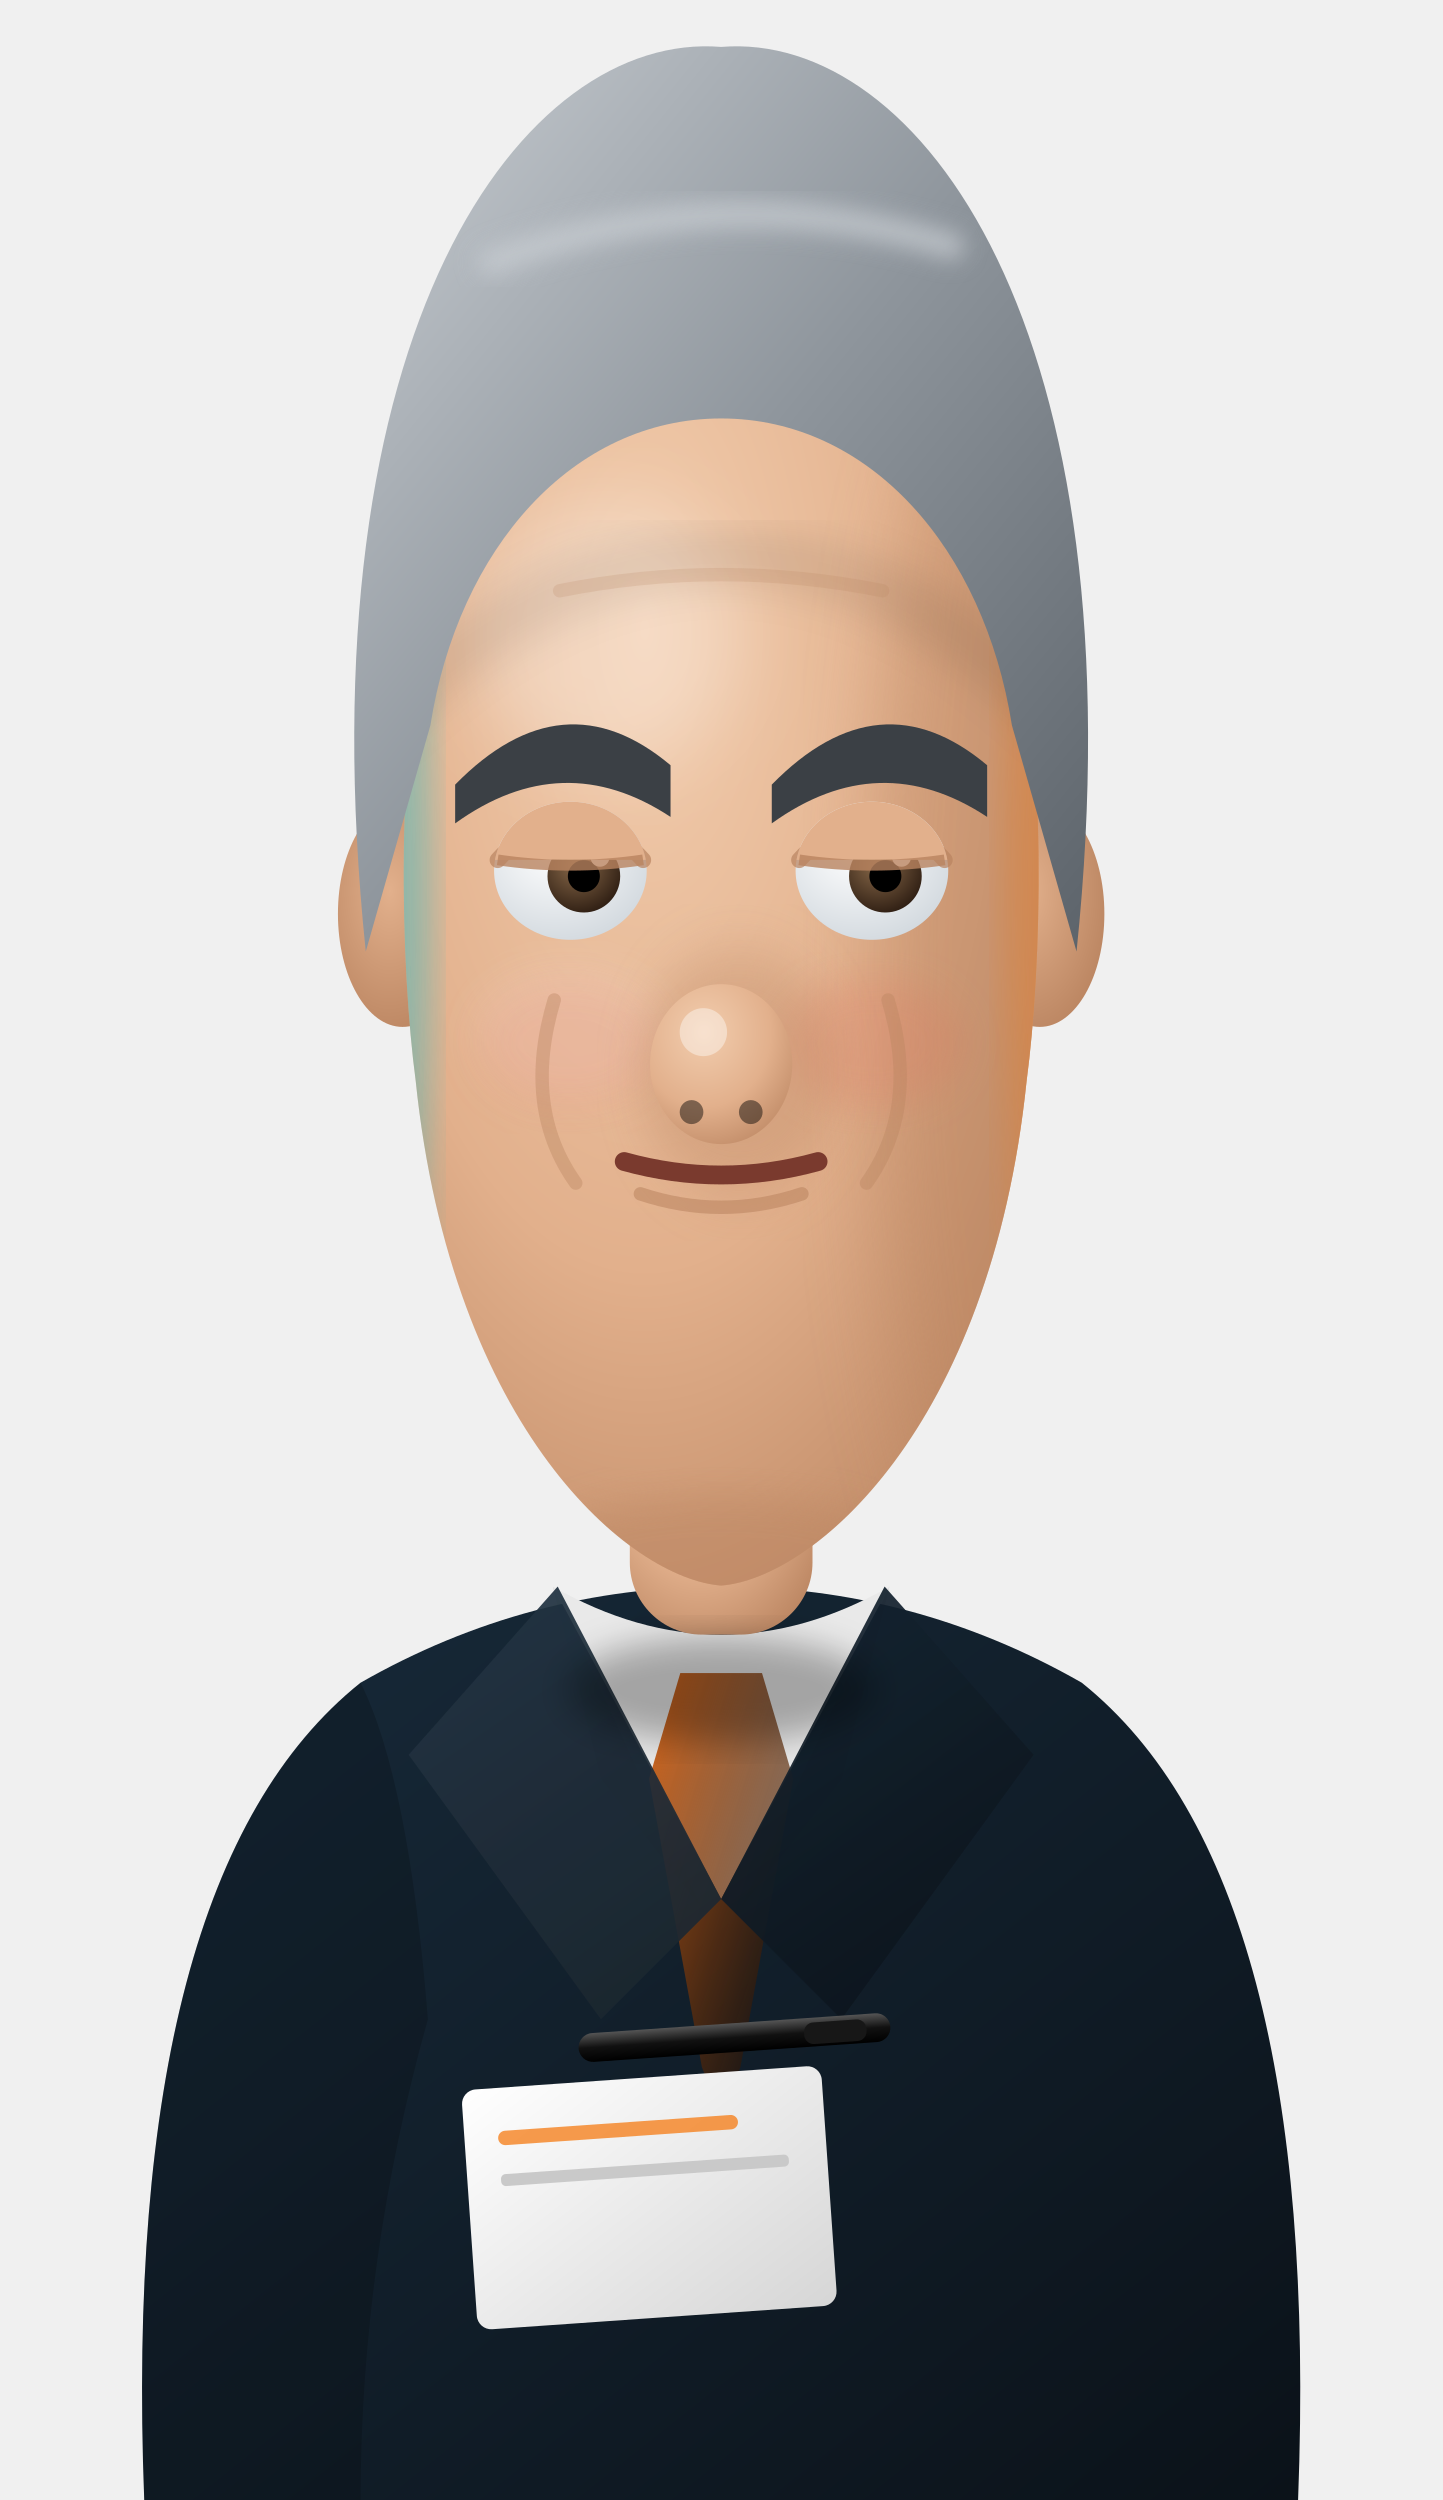
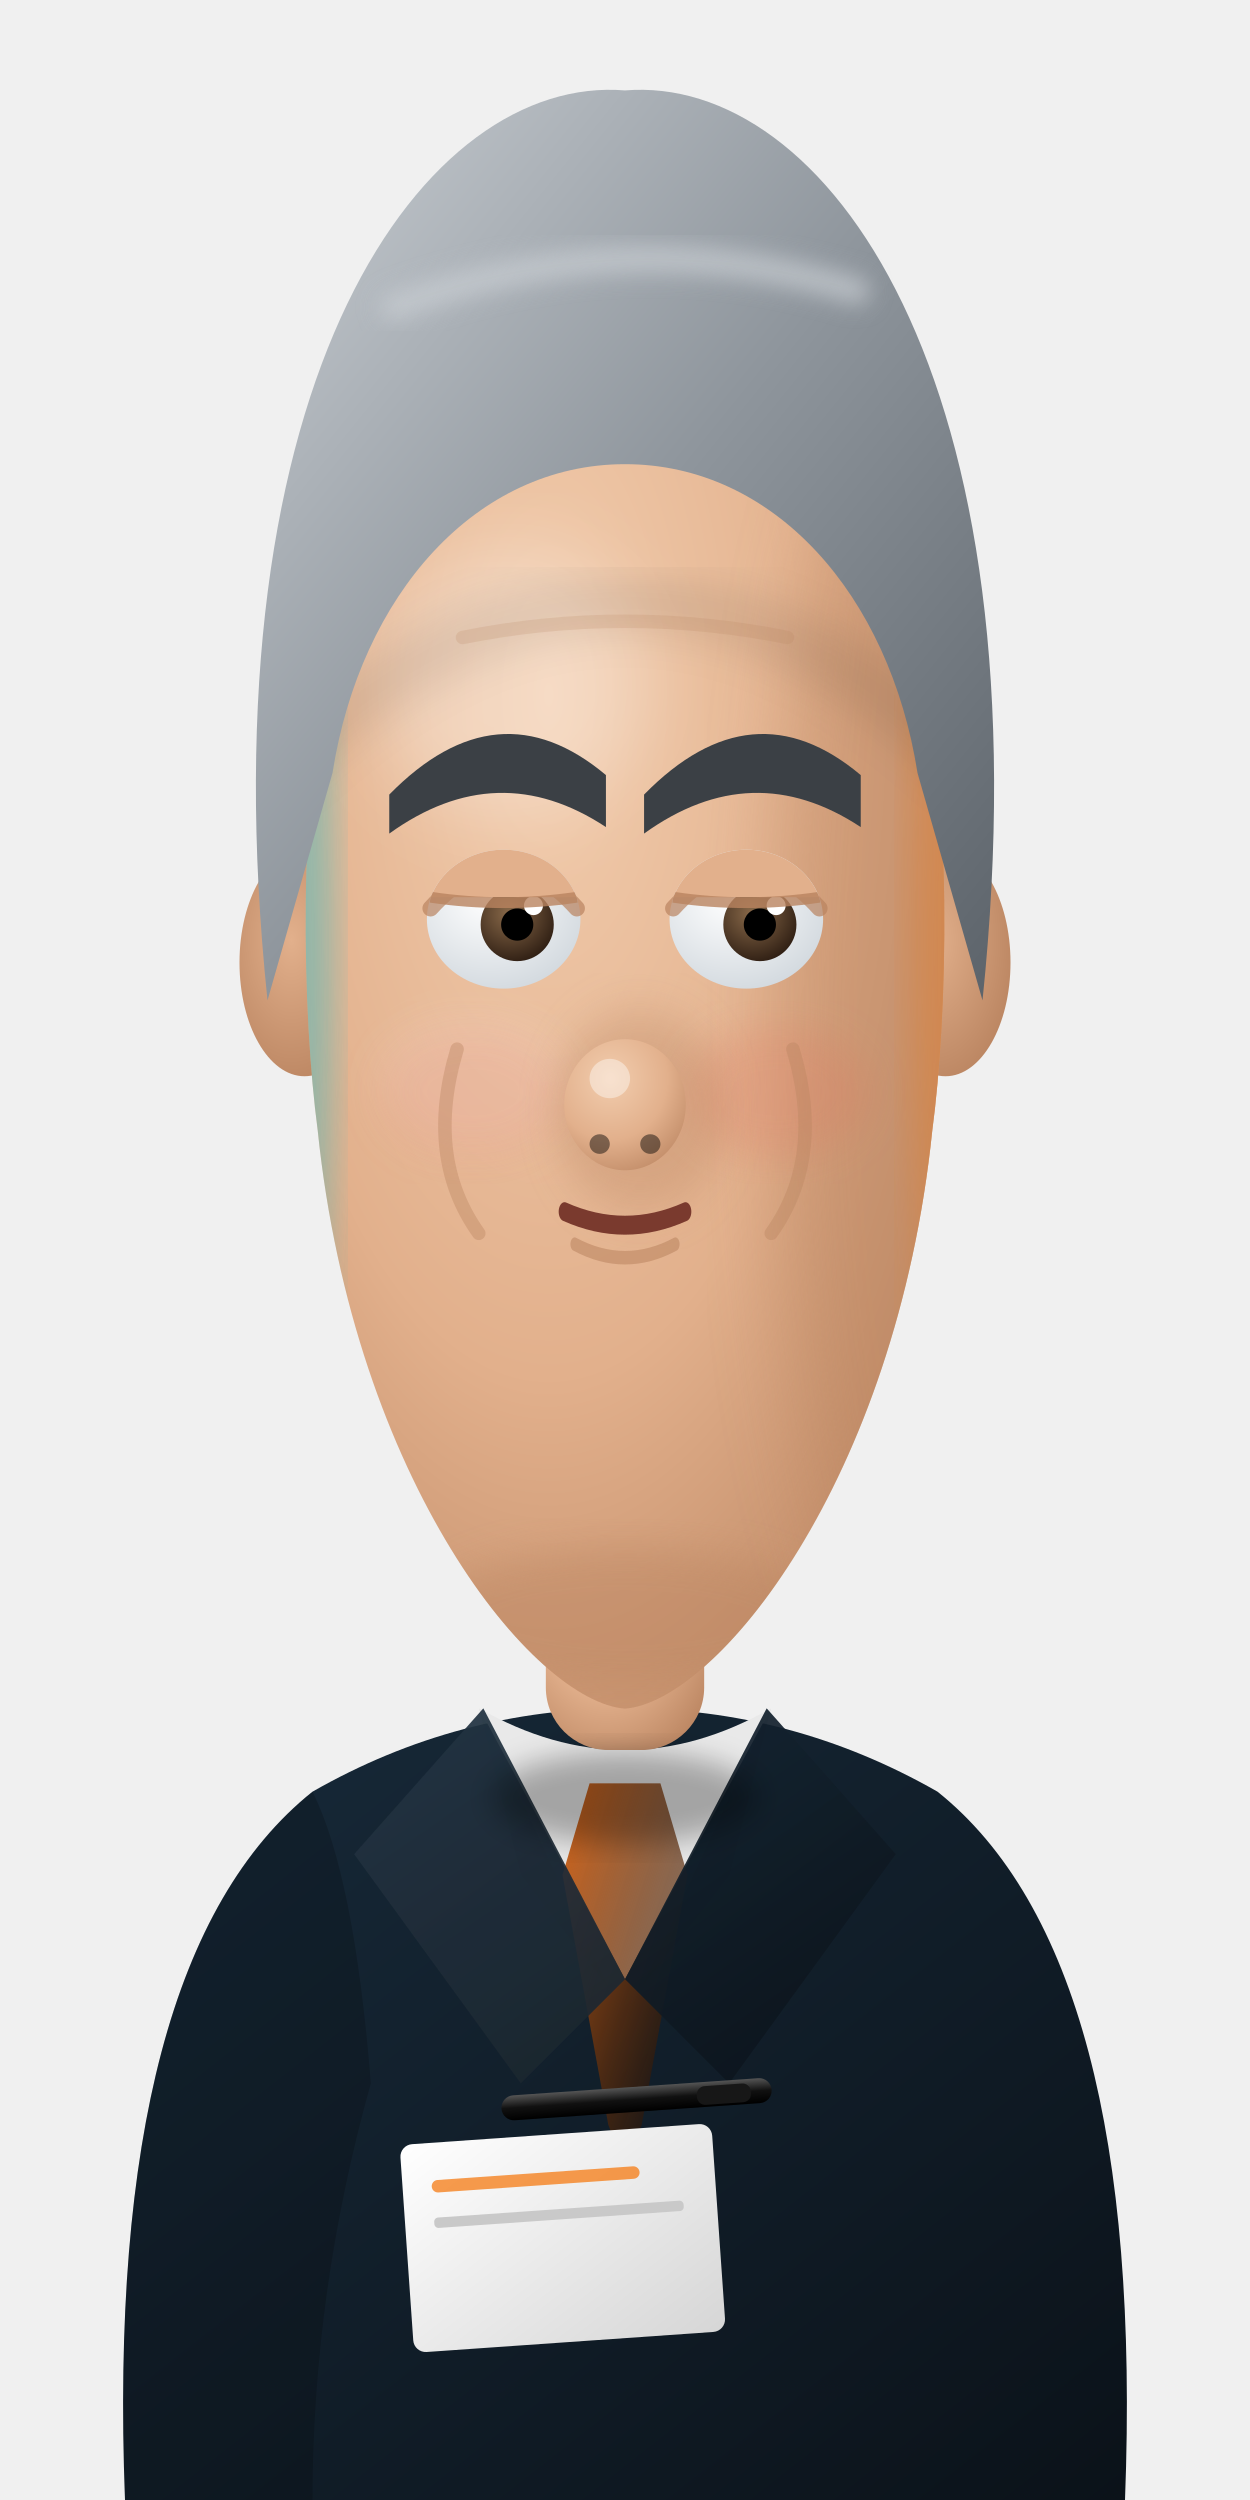
- <svg xmlns="http://www.w3.org/2000/svg" width="600" height="1040" viewBox="0 -140 600 1040">
+ <svg xmlns="http://www.w3.org/2000/svg" width="600" height="1200" viewBox="0 -300 600 1200">
  <defs>
    <radialGradient id="cavaco_skin" cx="38%" cy="30%" r="85%">
      <stop offset="0" stop-color="#F2CDAE" />
      <stop offset=".55" stop-color="#E2B08C" />
      <stop offset="1" stop-color="#B9835F" />
    </radialGradient>
    <radialGradient id="cavaco_ear" cx="40%" cy="40%" r="70%">
      <stop offset="0" stop-color="#E2B08C" />
      <stop offset="1" stop-color="#B9835F" />
    </radialGradient>
    <linearGradient id="cavaco_hair" x1="0" y1="0" x2="1" y2="1">
      <stop offset="0" stop-color="#C9CED3" />
      <stop offset=".5" stop-color="#8E959C" />
      <stop offset="1" stop-color="#5C636A" />
    </linearGradient>
    <linearGradient id="cavaco_suit" x1="0" y1="0" x2="1" y2="1">
      <stop offset="0" stop-color="#172A3A" />
      <stop offset="1" stop-color="#0b1219" />
    </linearGradient>
    <linearGradient id="cavaco_tie" x1="0" y1="0" x2="1" y2="1">
      <stop offset="0" stop-color="#D96516" />
      <stop offset="1" stop-color="#000" stop-opacity=".45" />
    </linearGradient>
    <radialGradient id="cavaco_eye" cx="40%" cy="35%" r="75%">
      <stop offset="0" stop-color="#fff" />
      <stop offset="1" stop-color="#cfd6dc" />
    </radialGradient>
    <radialGradient id="cavaco_iris" cx="40%" cy="35%" r="70%">
      <stop offset="0" stop-color="#8a6a4a" />
      <stop offset="1" stop-color="#2d1d12" />
    </radialGradient>
    <linearGradient id="cavaco_pap" x1="0" y1="0" x2="1" y2="1">
      <stop offset="0" stop-color="#fff" />
      <stop offset="1" stop-color="#d6d6d6" />
    </linearGradient>
    <linearGradient id="cavaco_pen" x1="0" y1="0" x2="0" y2="1">
      <stop offset="0" stop-color="#555" />
      <stop offset=".5" stop-color="#111" />
      <stop offset="1" stop-color="#000" />
    </linearGradient>
    <linearGradient id="cavaco_pasta" x1="0" y1="0" x2="1" y2="1">
      <stop offset="0" stop-color="#7a4a2a" />
      <stop offset="1" stop-color="#3b1d0d" />
    </linearGradient>
    <linearGradient id="cavaco_mic" x1="0" y1="0" x2="1" y2="0">
      <stop offset="0" stop-color="#999" />
      <stop offset=".5" stop-color="#eee" />
      <stop offset="1" stop-color="#555" />
    </linearGradient>
    <filter id="cavaco_bl" x="-20%" y="-20%" width="140%" height="140%">
      <feGaussianBlur stdDeviation="14" />
    </filter>
    <filter id="cavaco_bl2" x="-20%" y="-20%" width="140%" height="140%">
      <feGaussianBlur stdDeviation="7" />
    </filter>
    <filter id="cavaco_bl3" x="-20%" y="-50%" width="140%" height="200%">
      <feGaussianBlur stdDeviation="4" />
    </filter>
    <clipPath id="cavaco_hc">
-       <path d="M300 50 C424.44 50 424.44 287.5 413.46 370 C400.04 500 333.55 555 300 557.5 C266.45 555 199.96 500 186.54 370 C175.56 287.5 175.56 50 300 50Z" />
+       <path d="M300 50 C424.44 50 424.44 287.5 413.46 370 C400.04 500 333.55 581 300 583.5 C266.45 581 199.96 500 186.54 370 C175.56 287.5 175.56 50 300 50Z" />
    </clipPath>
  </defs>
  <ellipse cx="300" cy="884" rx="230" ry="16" fill="#000" opacity=".25" />
  <path d="M60 900 Q50 640 150 560 Q220 520 300 520 Q380 520 450 560 Q550 640 540 900Z" fill="url(#cavaco_suit)" />
  <path d="M60 900 Q50 640 150 560 Q170 600 178 700 Q150 800 150 900Z" fill="#000" opacity=".18" />
  <path d="M230 520 L300 650 L370 520 Q300 560 230 520Z" fill="#E9E9E9" />
  <path d="M230 520 L292 654 L250 600Z M370 520 L308 654 L350 600Z" fill="#000" opacity=".12" />
  <path d="M283 556 H317 L330 600 L308 720 L300 740 L292 720 L270 600Z" fill="url(#cavaco_tie)" />
  <path d="M232 520 L170 590 L250 700 L300 650Z M368 520 L430 590 L350 700 L300 650Z" fill="url(#cavaco_suit)" opacity=".92" />
  <path d="M232 520 L170 590 L250 700 L300 650Z" fill="#fff" opacity=".05" />
  <rect x="262" y="420" width="76" height="120" rx="30" fill="url(#cavaco_skin)" />
  <ellipse cx="300" cy="563" rx="64" ry="22" fill="#000" opacity=".3" filter="url(#cavaco_bl2)" />
-   <g transform="translate(300 500) scale(1.12) translate(-300 -540)">
+   <g transform="translate(300 500) scale(1.3) translate(-300 -568)">
    <ellipse cx="181.66" cy="308" rx="24" ry="42" fill="url(#cavaco_ear)" />
    <ellipse cx="418.34" cy="308" rx="24" ry="42" fill="url(#cavaco_ear)" />
-     <path d="M300 50 C424.44 50 424.44 287.5 413.46 370 C400.04 500 333.55 555 300 557.5 C266.45 555 199.96 500 186.54 370 C175.56 287.5 175.56 50 300 50Z" fill="url(#cavaco_skin)" />
+     <path d="M300 50 C424.44 50 424.44 287.5 413.46 370 C400.04 500 333.55 581 300 583.5 C266.45 581 199.96 500 186.54 370 C175.56 287.5 175.56 50 300 50Z" fill="url(#cavaco_skin)" />
    <g clip-path="url(#cavaco_hc)">
      <ellipse cx="422" cy="300" rx="16" ry="200" fill="#F58220" opacity=".6" filter="url(#cavaco_bl2)" />
      <ellipse cx="178" cy="300" rx="14" ry="175" fill="#22BBCB" opacity=".45" filter="url(#cavaco_bl2)" />
      <ellipse cx="415.9" cy="330" rx="61" ry="250" fill="#B9835F" opacity=".45" filter="url(#cavaco_bl)" />
      <ellipse cx="257.3" cy="205" rx="51.24" ry="50" fill="#fff" opacity=".28" filter="url(#cavaco_bl)" />
      <ellipse cx="243.88" cy="352" rx="34" ry="24" fill="#fff" opacity=".18" filter="url(#cavaco_bl2)" />
      <ellipse cx="356.12" cy="356" rx="34" ry="24" fill="#E0735F" opacity=".22" filter="url(#cavaco_bl2)" />
      <ellipse cx="243.88" cy="356" rx="34" ry="24" fill="#E0735F" opacity=".18" filter="url(#cavaco_bl2)" />
      <ellipse cx="300" cy="550" rx="73.2" ry="26" fill="#B9835F" opacity=".4" filter="url(#cavaco_bl2)" />
      <path d="M168 240 Q300 110 432 240" fill="none" stroke="#000" stroke-width="22" opacity=".08" filter="url(#cavaco_bl2)" />
    </g>
    <g fill="none" stroke="#B9835F" stroke-width="5" stroke-linecap="round" opacity=".38">
      <path d="M238 340 Q226 380 246 408" />
      <path d="M362 340 Q374 380 354 408" />
      <path d="M240 188 Q300 176 360 188" opacity=".5" />
    </g>
    <g id="olhos">
-       <ellipse cx="244" cy="292" rx="28.35" ry="25.65" fill="url(#cavaco_eye)" />
-       <ellipse cx="356" cy="292" rx="28.35" ry="25.65" fill="url(#cavaco_eye)" />
-       <circle cx="249" cy="294" r="13.5" fill="url(#cavaco_iris)" />
-       <circle cx="361" cy="294" r="13.5" fill="url(#cavaco_iris)" />
-       <circle cx="249" cy="294" r="5.94" fill="#000" />
-       <circle cx="361" cy="294" r="5.94" fill="#000" />
-       <circle cx="255" cy="287" r="3.51" fill="#fff" />
-       <circle cx="367" cy="287" r="3.51" fill="#fff" />
-       <path d="M217 288 Q244 258.25 271 288" fill="none" stroke="#B9835F" stroke-width="6" stroke-linecap="round" opacity=".7" />
-       <path d="M329 288 Q356 258.25 383 288" fill="none" stroke="#B9835F" stroke-width="6" stroke-linecap="round" opacity=".7" />
+       <ellipse cx="255.2" cy="292" rx="28.35" ry="25.65" fill="url(#cavaco_eye)" />
+       <ellipse cx="344.8" cy="292" rx="28.35" ry="25.65" fill="url(#cavaco_eye)" />
+       <circle cx="260.2" cy="294" r="13.5" fill="url(#cavaco_iris)" />
+       <circle cx="349.8" cy="294" r="13.5" fill="url(#cavaco_iris)" />
+       <circle cx="260.2" cy="294" r="5.94" fill="#000" />
+       <circle cx="349.8" cy="294" r="5.94" fill="#000" />
+       <circle cx="266.2" cy="287" r="3.51" fill="#fff" />
+       <circle cx="355.8" cy="287" r="3.51" fill="#fff" />
+       <path d="M228.2 288 Q255.2 258.25 282.2 288" fill="none" stroke="#B9835F" stroke-width="6" stroke-linecap="round" opacity=".7" />
+       <path d="M317.8 288 Q344.8 258.25 371.8 288" fill="none" stroke="#B9835F" stroke-width="6" stroke-linecap="round" opacity=".7" />
    </g>
    <g>
      <clipPath id="cavaco_lc-1">
-         <ellipse cx="244" cy="292" rx="28.35" ry="25.65" />
+         <ellipse cx="255.2" cy="292" rx="28.35" ry="25.65" />
      </clipPath>
-       <rect clip-path="url(#cavaco_lc-1)" x="214.3" y="265" width="59.4" height="22.95" fill="#E2B08C" />
-       <path d="M217 287.95 Q244 291.95 271 287.95" fill="none" stroke="#B9835F" stroke-width="4" opacity=".8" clip-path="url(#cavaco_lc-1)" />
+       <rect clip-path="url(#cavaco_lc-1)" x="225.5" y="265" width="59.4" height="18.9" fill="#E2B08C" />
+       <path d="M228.2 283.9 Q255.2 287.9 282.2 283.9" fill="none" stroke="#B9835F" stroke-width="4" opacity=".8" clip-path="url(#cavaco_lc-1)" />
    </g>
    <g>
      <clipPath id="cavaco_lc1">
-         <ellipse cx="356" cy="292" rx="28.35" ry="25.65" />
+         <ellipse cx="344.8" cy="292" rx="28.35" ry="25.65" />
      </clipPath>
-       <rect clip-path="url(#cavaco_lc1)" x="326.3" y="265" width="59.4" height="22.95" fill="#E2B08C" />
-       <path d="M329 287.95 Q356 291.95 383 287.95" fill="none" stroke="#B9835F" stroke-width="4" opacity=".8" clip-path="url(#cavaco_lc1)" />
+       <rect clip-path="url(#cavaco_lc1)" x="315.1" y="265" width="59.4" height="18.9" fill="#E2B08C" />
+       <path d="M317.8 283.9 Q344.8 287.9 371.8 283.9" fill="none" stroke="#B9835F" stroke-width="4" opacity=".8" clip-path="url(#cavaco_lc1)" />
    </g>
    <g id="sobrancelhas">
-       <g transform="translate(241.2 248) rotate(0)">
+       <g transform="translate(252.96 234) rotate(0)">
        <path d="M-40 12 Q0 -28.8 40 4.8 L40 24 Q0 -2.4 -40 26.4Z" fill="#3B4045" />
      </g>
-       <g transform="translate(358.8 248) rotate(0)">
+       <g transform="translate(347.04 234) rotate(0)">
        <path d="M-40 12 Q0 -28.8 40 4.8 L40 24 Q0 -2.4 -40 26.4Z" fill="#3B4045" />
      </g>
    </g>
-     <g id="nariz" transform="translate(300 346) scale(1.1 1.485)">
+     <g id="nariz" transform="translate(300 346) scale(0.935 1.21)">
      <ellipse cx="6" cy="14" rx="34" ry="30" fill="#B9835F" opacity=".35" filter="url(#cavaco_bl2)" />
      <ellipse cx="0" cy="12" rx="24" ry="20" fill="url(#cavaco_skin)" />
      <ellipse cx="-6" cy="4" rx="8" ry="6" fill="#fff" opacity=".4" />
      <ellipse cx="-10" cy="24" rx="4" ry="3" fill="#000" opacity=".45" />
      <ellipse cx="10" cy="24" rx="4" ry="3" fill="#000" opacity=".45" />
    </g>
-     <g id="boca">
+     <g id="boca" transform="translate(300 400) scale(0.62 1) translate(-300 -400)">
      <path d="M264 400 Q300 410 336 400" fill="none" stroke="#7a3a2e" stroke-width="7" stroke-linecap="round" />
      <path d="M270 412 Q300 422 330 412" fill="none" stroke="#B9835F" stroke-width="5" stroke-linecap="round" opacity=".55" />
    </g>
    <g id="cabelo">
      <path d="M168 322 C143.8 90 226.8 -20 300 -14 C373.2 -20 456.2 90 432 322 L408 238 C397.6 172 354.9 124 300 124 C245.1 124 202.4 172 192 238Z" fill="url(#cavaco_hair)" />
      <path d="M214.6 66 Q300 34 385.4 60" fill="none" stroke="#C9CED3" stroke-width="10" stroke-linecap="round" opacity=".7" filter="url(#cavaco_bl3)" />
    </g>
  </g>
  <g transform="translate(300 700)">
    <g>
      <rect x="-110" y="22" width="150" height="100" rx="6" fill="url(#cavaco_pap)" transform="rotate(-4)" />
      <rect x="-96" y="40" width="100" height="6" rx="3" fill="#F58220" opacity=".8" transform="rotate(-4)" />
      <rect x="-96" y="58" width="120" height="5" rx="2" fill="#c9c9c9" transform="rotate(-4)" />
      <rect x="-60" y="2" width="130" height="12" rx="6" fill="url(#cavaco_pen)" transform="rotate(-4)" />
      <rect x="34" y="4" width="26" height="9" rx="4" fill="#171717" transform="rotate(-4)" />
    </g>
  </g>
</svg>
